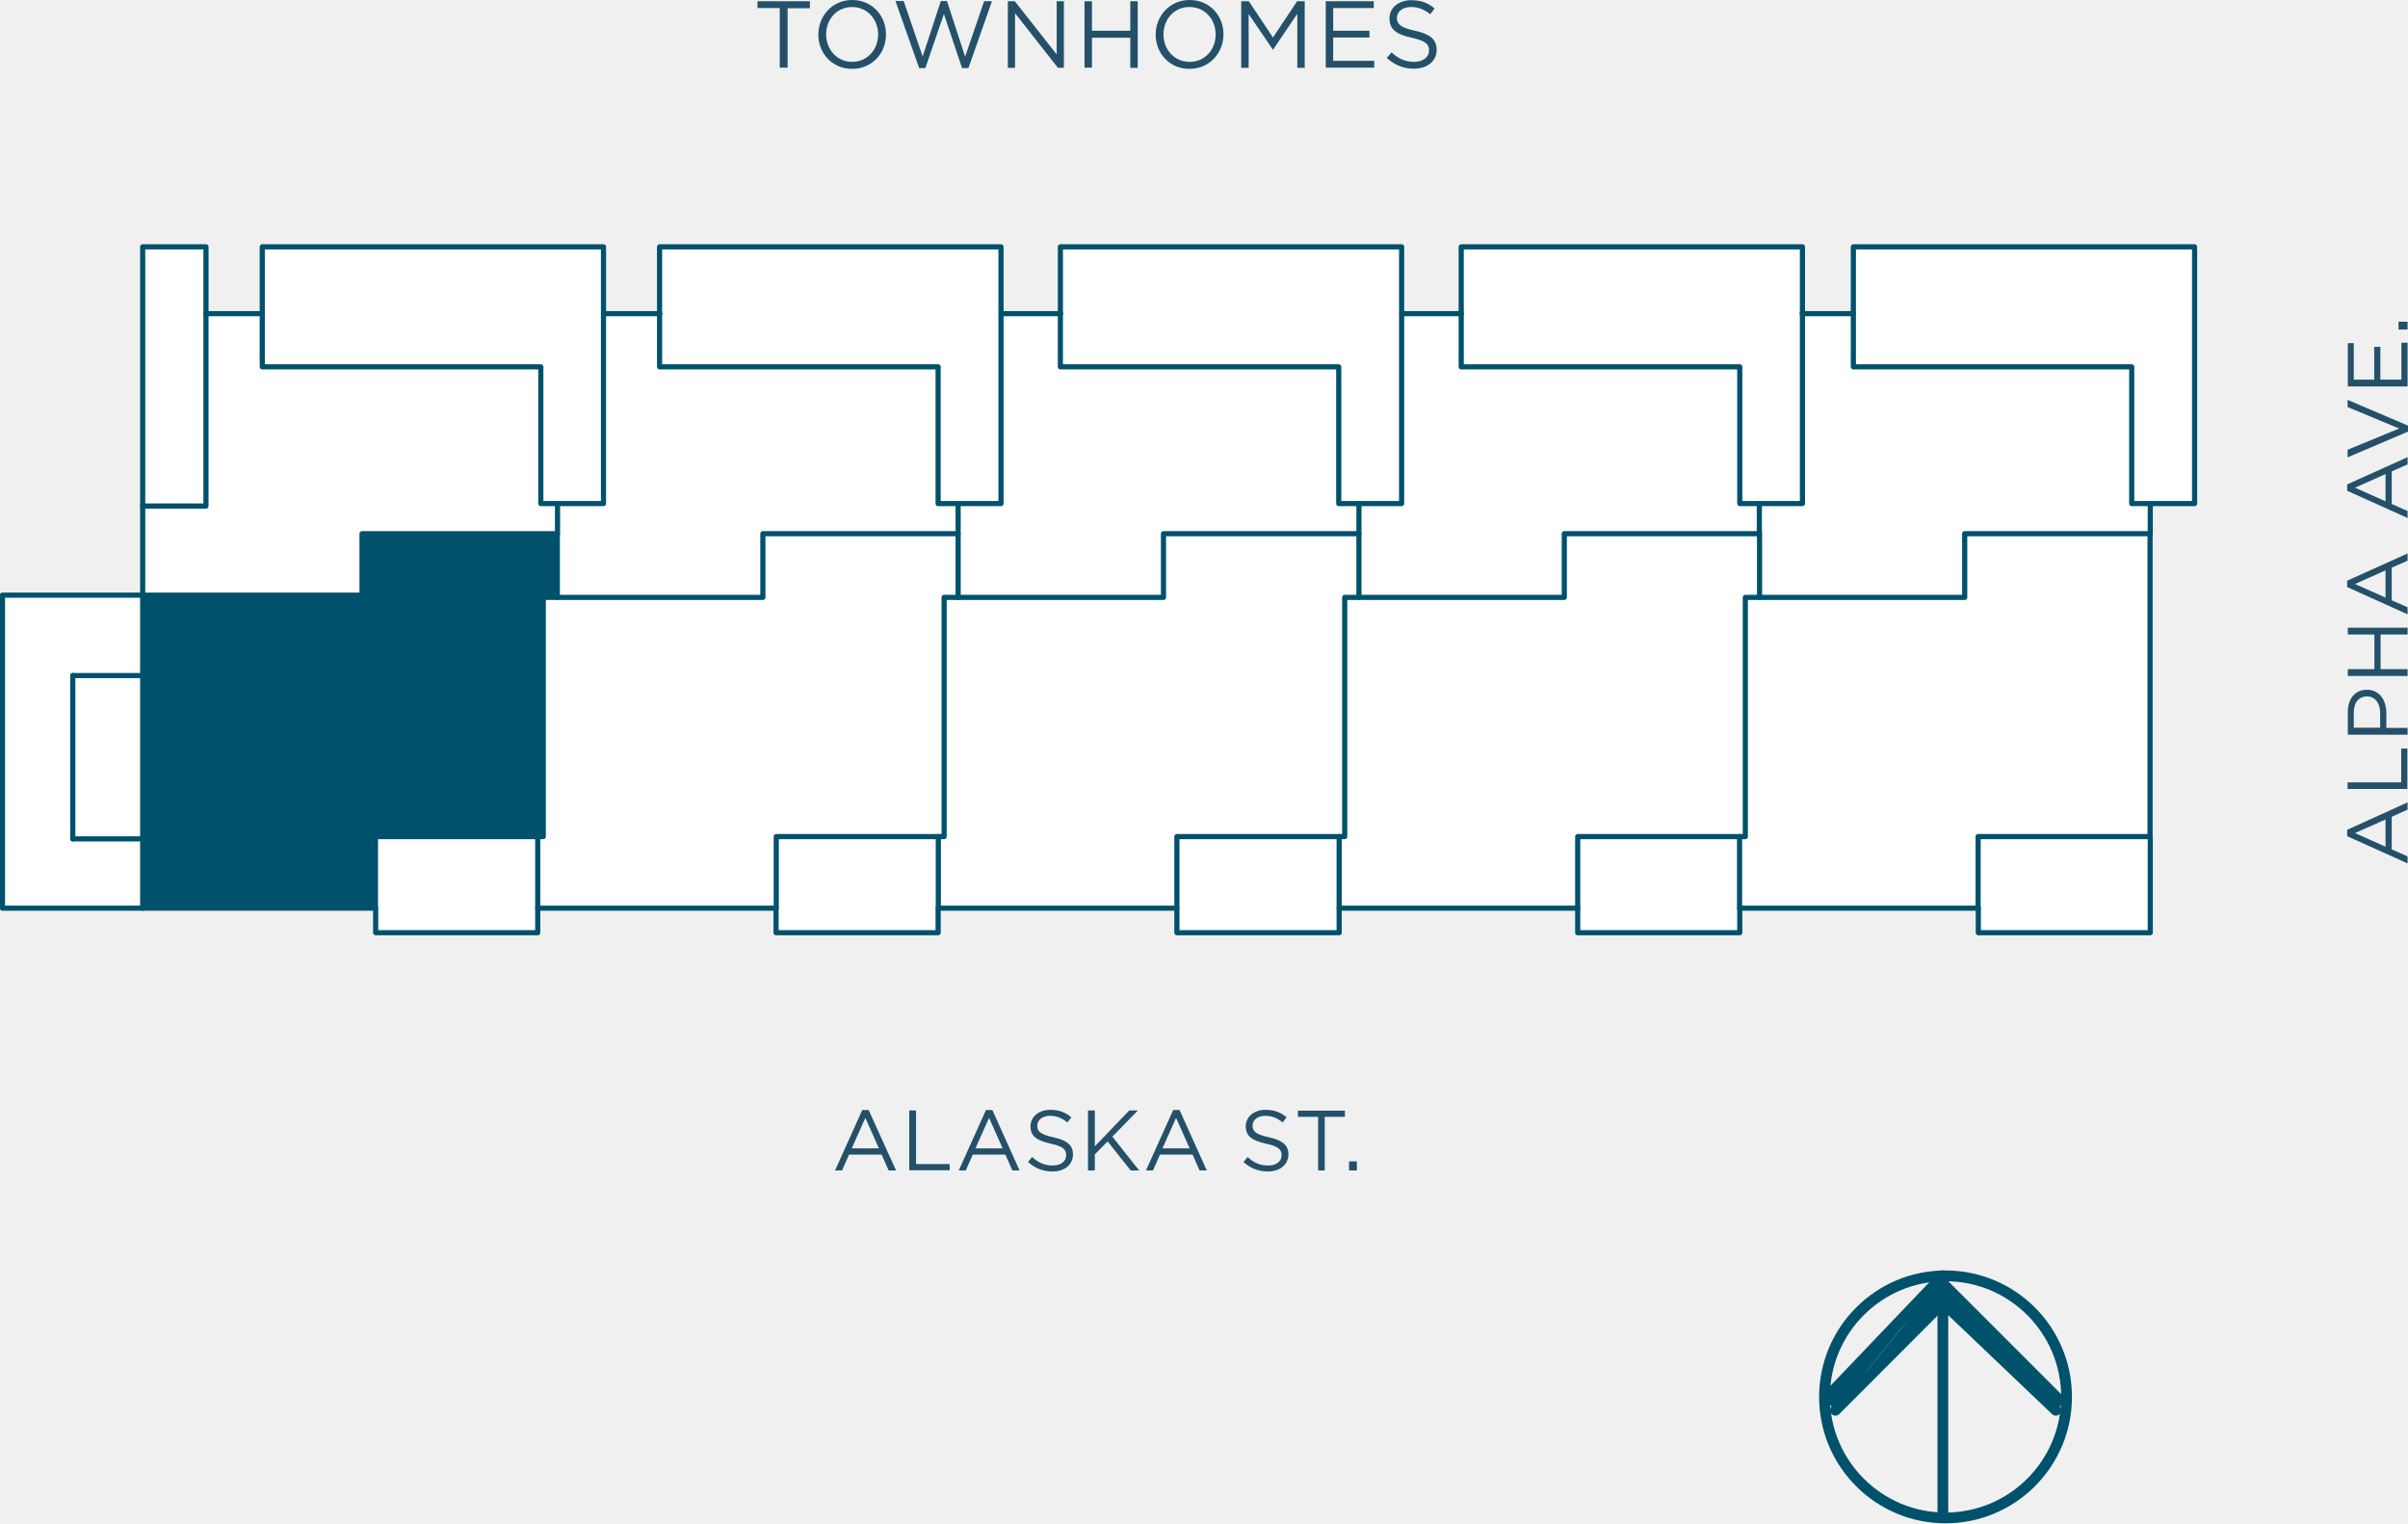
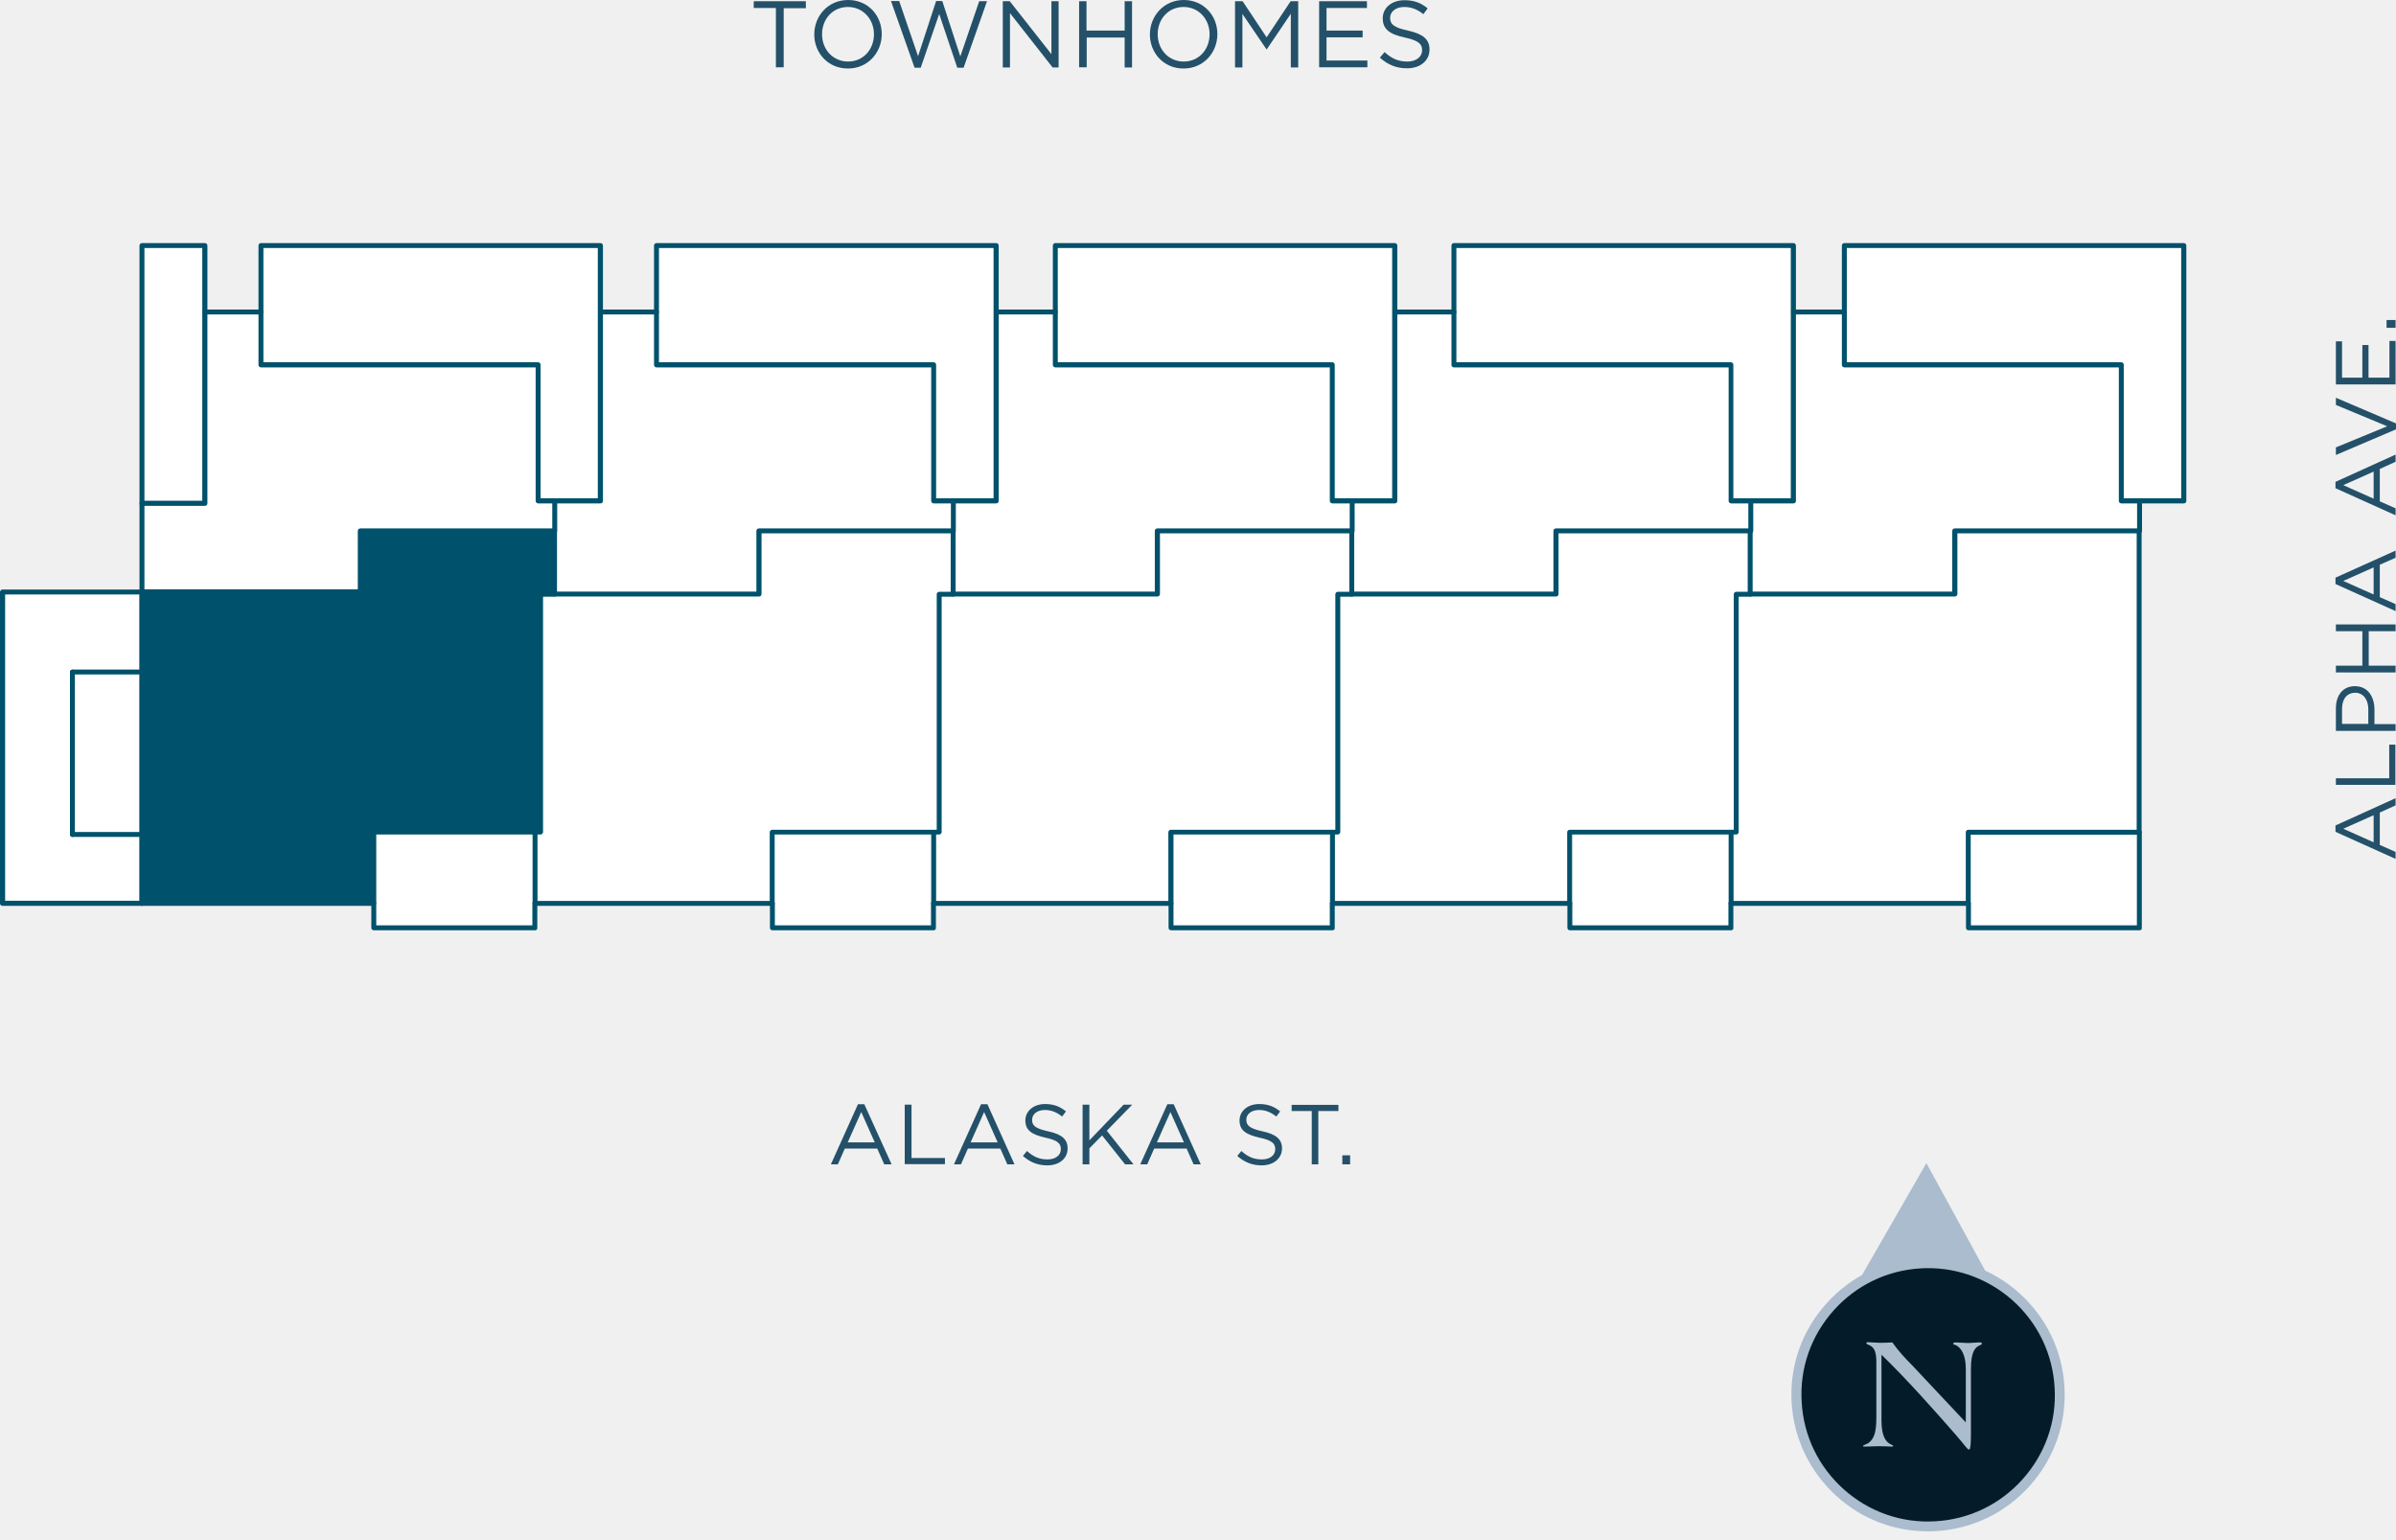
- <svg xmlns="http://www.w3.org/2000/svg" version="1.1" id="Layer_1" x="0px" y="0px" viewBox="0 0 116.79 73.86" style="enable-background:new 0 0 116.79 73.86;" xml:space="preserve">
+ <svg xmlns="http://www.w3.org/2000/svg" xmlns:xlink="http://www.w3.org/1999/xlink" version="1.1" id="Layer_1" x="0px" y="0px" viewBox="0 0 116.79 75.07" style="enable-background:new 0 0 116.79 75.07;" xml:space="preserve">
  <style type="text/css">
- 	.st0{fill:none;stroke:#00516B;stroke-width:0.522;stroke-linecap:round;stroke-linejoin:round;stroke-miterlimit:10;}
- 	.st1{fill:#00516B;}
- 	.st2{fill:none;stroke:#00516B;stroke-width:0;stroke-linecap:round;stroke-miterlimit:10;}
- 	.st3{fill:#245169;}
- 	.st4{fill:#FFFFFF;}
- 	.st5{fill:none;stroke:#00516B;stroke-width:0.25;stroke-linecap:round;stroke-linejoin:round;stroke-miterlimit:10;}
+ 	.st0{fill:#AABCCE;}
+ 	.st1{fill:#041C2A;}
+ 	.st2{enable-background:new    ;}
+ 	.st3{clip-path:url(#SVGID_2_);}
+ 	.st4{fill:#245169;}
+ 	.st5{fill:#FFFFFF;}
+ 	.st6{fill:#00516B;}
</style>
-   <line class="st0" x1="94.23" y1="73.6" x2="94.23" y2="61.87" />
-   <line class="st0" x1="99.71" y1="68.39" x2="94.23" y2="63.17" />
-   <path class="st1" d="M94.23,61.87l5.48,6.52l-5.48-5.21V61.87z M100.23,67.87l-6-6l5.48,6.52L100.23,67.87z" />
-   <path class="st2" d="M94.23,61.87l5.48,6.52l-5.48-5.21V61.87z M100.23,67.87l-6-6l5.48,6.52L100.23,67.87z" />
  <g>
-     <path class="st0" d="M94.36,61.87c-3.24,0-5.87,2.63-5.87,5.87c0,3.24,2.63,5.87,5.87,5.87c3.24,0,5.87-2.63,5.87-5.87   C100.23,64.5,97.6,61.87,94.36,61.87" />
-     <line class="st0" x1="94.23" y1="61.87" x2="88.5" y2="67.87" />
-     <line class="st0" x1="89.02" y1="68.39" x2="94.23" y2="63.17" />
-     <path class="st1" d="M94.23,61.87l-5.21,6.52l5.21-5.21V61.87z M88.5,67.87l5.74-6l-5.21,6.52L88.5,67.87z" />
-     <path class="st2" d="M94.23,61.87l-5.21,6.52l5.21-5.21V61.87z M88.5,67.87l5.74-6l-5.21,6.52L88.5,67.87z" />
+     <g>
+       <g>
+         <g>
+           <polygon class="st0" points="93.9,56.7 90.72,62.23 96.96,62.3     " />
+         </g>
+         <g>
+           <path class="st1" d="M94.05,61.62c3.55,0.04,6.39,2.94,6.35,6.48c-0.04,3.55-2.94,6.39-6.48,6.35      c-3.55-0.04-6.39-2.94-6.35-6.48C87.59,64.44,90.5,61.58,94.05,61.62" />
+         </g>
+       </g>
+       <g class="st2">
+         <path class="st0" d="M91.46,66.37c-0.01-0.42-0.06-0.71-0.42-0.83c-0.04-0.02-0.07-0.04-0.07-0.05c0-0.03,0.02-0.06,0.1-0.06     c0.08,0,0.39,0.03,0.58,0.03c0.2,0,0.42-0.01,0.59-0.02c0.28,0.4,0.61,0.76,0.96,1.11l2.62,2.79v-2.62c0-0.67-0.23-1-0.44-1.12     c-0.1-0.06-0.18-0.06-0.18-0.09c0-0.04,0.05-0.07,0.13-0.07c0.12,0,0.46,0.03,0.61,0.03c0.16,0,0.38-0.03,0.54-0.03     c0.11,0,0.13,0.04,0.13,0.06c0,0.02-0.04,0.05-0.12,0.09c-0.2,0.08-0.42,0.29-0.42,1.14v3.18c0,0.42-0.02,0.75-0.08,0.75h-0.02     c-0.08,0-0.17-0.18-0.66-0.74c-0.96-1.1-2.37-2.69-3.6-3.88v3.2c0,0.8,0.23,1.04,0.4,1.14c0.11,0.07,0.17,0.07,0.17,0.11     c0,0.02-0.02,0.03-0.06,0.03c-0.09,0-0.35-0.02-0.63-0.02c-0.16,0-0.6,0.02-0.69,0.02c-0.06,0-0.09-0.01-0.09-0.03     c0-0.05,0.2-0.08,0.31-0.18c0.25-0.22,0.34-0.53,0.34-1.23V66.37z" />
+       </g>
+     </g>
+     <g>
+       <g>
+         <defs>
+           <rect id="SVGID_1_" x="87.13" y="56.68" transform="matrix(0.9985 -0.0553 0.0553 0.9985 -3.4893 5.2904)" width="13.46" height="18.04" />
+         </defs>
+         <clipPath id="SVGID_2_">
+           <use xlink:href="#SVGID_1_" style="overflow:visible;" />
+         </clipPath>
+         <g class="st3">
+           <path class="st0" d="M93.97,74.65c-1.64,0-3.2-0.59-4.43-1.7c-1.32-1.19-2.11-2.82-2.21-4.59c-0.1-1.78,0.5-3.48,1.69-4.81      c1.19-1.33,2.82-2.11,4.59-2.21l0.01,0.24l-0.01-0.24c1.77-0.09,3.48,0.5,4.81,1.69c1.33,1.19,2.11,2.82,2.21,4.59      c0.1,1.77-0.5,3.48-1.69,4.81c-1.19,1.33-2.82,2.11-4.59,2.21C94.22,74.65,94.1,74.65,93.97,74.65z M93.99,61.82      c-0.12,0-0.23,0-0.35,0.01c-1.65,0.09-3.16,0.82-4.26,2.05c-1.1,1.23-1.66,2.81-1.56,4.46c0.09,1.65,0.82,3.16,2.05,4.26      s2.82,1.66,4.46,1.56c1.65-0.09,3.16-0.82,4.26-2.05c1.1-1.23,1.66-2.81,1.56-4.46c-0.09-1.65-0.82-3.16-2.05-4.26      C96.96,62.38,95.51,61.82,93.99,61.82z" />
+         </g>
+       </g>
+     </g>
  </g>
  <g>
-     <path class="st3" d="M38.19,3.28h-0.37V0.39h-1.08V0.06h2.54v0.34h-1.08V3.28z" />
-     <path class="st3" d="M41.33,3.34c-0.98,0-1.64-0.77-1.64-1.66S40.35,0,41.33,0s1.64,0.77,1.64,1.66   C42.98,2.56,42.31,3.34,41.33,3.34z M41.33,0.34c-0.74,0-1.26,0.59-1.26,1.33S40.6,3,41.33,3s1.26-0.59,1.26-1.33   S42.06,0.34,41.33,0.34z" />
-     <path class="st3" d="M45.63,0.05h0.3l0.88,2.7l0.92-2.69h0.38L46.97,3.3h-0.31l-0.88-2.62L44.88,3.3h-0.3l-1.15-3.25h0.4l0.92,2.69   L45.63,0.05z" />
-     <path class="st3" d="M51.24,0.06h0.36v3.23h-0.29l-2.08-2.65v2.65h-0.35V0.06h0.34l2.03,2.58V0.06z" />
-     <path class="st3" d="M52.96,1.83v1.45H52.6V0.06h0.36v1.43h1.86V0.06h0.36v3.23h-0.36V1.83H52.96z" />
-     <path class="st3" d="M57.69,3.34c-0.98,0-1.64-0.77-1.64-1.66S56.72,0,57.7,0s1.64,0.77,1.64,1.66   C59.34,2.56,58.67,3.34,57.69,3.34z M57.69,0.34c-0.74,0-1.26,0.59-1.26,1.33S56.96,3,57.7,3s1.26-0.59,1.26-1.33   S58.43,0.34,57.69,0.34z" />
-     <path class="st3" d="M61.75,2.4h-0.02l-1.17-1.72v2.61H60.2V0.06h0.37l1.17,1.76l1.17-1.76h0.37v3.23h-0.36V0.67L61.75,2.4z" />
-     <path class="st3" d="M66.63,0.39h-1.97v1.1h1.76v0.33h-1.76v1.13h1.99v0.33h-2.35V0.06h2.33V0.39z" />
-     <path class="st3" d="M68.63,1.49c0.72,0.16,1.05,0.42,1.05,0.92c0,0.56-0.46,0.92-1.1,0.92c-0.51,0-0.93-0.17-1.32-0.52l0.23-0.27   C67.83,2.85,68.15,3,68.59,3c0.43,0,0.72-0.23,0.72-0.55c0-0.3-0.16-0.47-0.84-0.62c-0.74-0.16-1.08-0.4-1.08-0.94   c0-0.52,0.45-0.88,1.06-0.88c0.47,0,0.81,0.13,1.13,0.4l-0.21,0.28c-0.3-0.24-0.6-0.35-0.93-0.35c-0.42,0-0.69,0.23-0.69,0.53   C67.76,1.17,67.92,1.34,68.63,1.49z" />
-   </g>
-   <g>
-     <path class="st3" d="M43.46,56.76H43.1l-0.34-0.77h-1.58l-0.34,0.77H40.5l1.32-2.93h0.31L43.46,56.76z M41.97,54.21l-0.66,1.48   h1.32L41.97,54.21z" />
-     <path class="st3" d="M44.1,53.85h0.33v2.6h1.63v0.3H44.1V53.85z" />
-     <path class="st3" d="M49.45,56.76H49.1l-0.34-0.77h-1.58l-0.34,0.77H46.5l1.32-2.93h0.31L49.45,56.76z M47.97,54.21l-0.66,1.48   h1.32L47.97,54.21z" />
-     <path class="st3" d="M51.09,55.15c0.65,0.14,0.95,0.38,0.95,0.83c0,0.5-0.41,0.83-0.99,0.83c-0.46,0-0.84-0.15-1.19-0.46l0.2-0.24   c0.3,0.27,0.59,0.41,1,0.41c0.39,0,0.65-0.2,0.65-0.5c0-0.27-0.14-0.43-0.75-0.56c-0.67-0.15-0.98-0.36-0.98-0.84   c0-0.46,0.4-0.8,0.96-0.8c0.42,0,0.73,0.12,1.02,0.36l-0.19,0.25c-0.27-0.22-0.54-0.32-0.84-0.32c-0.38,0-0.62,0.21-0.62,0.47   C50.3,54.86,50.45,55.01,51.09,55.15z" />
-     <path class="st3" d="M55.25,56.76h-0.41l-1.12-1.41l-0.62,0.63v0.78h-0.33v-2.91h0.33v1.74l1.67-1.74h0.42l-1.24,1.27L55.25,56.76z   " />
-     <path class="st3" d="M58.53,56.76h-0.35l-0.34-0.77h-1.58l-0.34,0.77h-0.34l1.32-2.93h0.31L58.53,56.76z M57.04,54.21l-0.66,1.48   h1.32L57.04,54.21z" />
-     <path class="st3" d="M61.54,55.15c0.65,0.14,0.95,0.38,0.95,0.83c0,0.5-0.42,0.83-0.99,0.83c-0.46,0-0.84-0.15-1.19-0.46l0.2-0.24   c0.3,0.27,0.59,0.41,1,0.41c0.39,0,0.65-0.2,0.65-0.5c0-0.27-0.15-0.43-0.76-0.56c-0.67-0.15-0.98-0.36-0.98-0.84   c0-0.46,0.4-0.8,0.96-0.8c0.42,0,0.73,0.12,1.02,0.36l-0.19,0.25c-0.27-0.22-0.54-0.32-0.84-0.32c-0.38,0-0.62,0.21-0.62,0.47   C60.75,54.86,60.9,55.01,61.54,55.15z" />
-     <path class="st3" d="M64.26,56.76h-0.33v-2.6h-0.98v-0.3h2.28v0.3h-0.98V56.76z" />
-     <path class="st3" d="M65.43,56.76v-0.44h0.38v0.44H65.43z" />
-   </g>
-   <g>
-     <path class="st3" d="M116.77,38.91v0.35L116,39.61v1.58l0.77,0.34v0.34l-2.93-1.32v-0.31L116.77,38.91z M114.22,40.4l1.48,0.66   v-1.32L114.22,40.4z" />
-     <path class="st3" d="M113.86,38.27v-0.33h2.6V36.3h0.3v1.96H113.86z" />
-     <path class="st3" d="M115.74,34.59v0.71h1.03v0.33h-2.9v-1.09c0-0.66,0.35-1.09,0.93-1.09C115.42,33.45,115.74,33.97,115.74,34.59z    M114.16,34.56v0.73h1.28v-0.72c0-0.48-0.26-0.8-0.64-0.8C114.38,33.78,114.16,34.09,114.16,34.56z" />
-     <path class="st3" d="M115.46,32.45h1.31v0.33h-2.9v-0.33h1.29v-1.68h-1.29v-0.33h2.9v0.33h-1.31V32.45z" />
-     <path class="st3" d="M116.77,26.84v0.35L116,27.53v1.58l0.77,0.34v0.34l-2.93-1.32v-0.31L116.77,26.84z M114.22,28.32l1.48,0.66   v-1.32L114.22,28.32z" />
-     <path class="st3" d="M116.77,22.17v0.35L116,22.86v1.58l0.77,0.34v0.34l-2.93-1.32v-0.31L116.77,22.17z M114.22,23.65l1.48,0.66   v-1.32L114.22,23.65z" />
-     <path class="st3" d="M113.86,19.74v-0.35l2.93,1.25v0.29l-2.93,1.25v-0.37l2.5-1.03L113.86,19.74z" />
-     <path class="st3" d="M114.16,16.64v1.77h0.99v-1.59h0.3v1.59h1.02v-1.79h0.3v2.12h-2.9v-2.1H114.16z" />
-     <path class="st3" d="M116.77,15.98h-0.44v-0.38h0.44V15.98z" />
-   </g>
-   <g>
-     <polygon class="st4" points="89.89,11.97 89.89,15.21 87.41,15.21 87.41,11.97 70.86,11.97 70.86,15.21 67.98,15.21 67.98,11.97    51.43,11.97 51.43,15.21 48.55,15.21 48.55,11.97 31.99,11.97 31.99,15.21 29.26,15.21 29.26,11.97 12.71,11.97 12.71,15.21    9.98,15.21 9.98,11.97 6.91,11.97 6.91,24.54 6.91,28.86 0.12,28.86 0.12,44.04 6.91,44.04 7.6,44.04 18.21,44.04 18.21,45.23    26.07,45.23 26.07,44.04 37.64,44.04 37.64,45.23 45.5,45.23 45.5,44.04 57.07,44.04 57.07,45.23 64.94,45.23 64.94,44.04    76.51,44.04 76.51,45.23 84.37,45.23 84.37,44.04 95.94,44.04 95.94,45.23 104.28,45.23 104.28,40.57 104.28,25.88 104.28,24.42    106.44,24.42 106.44,11.97  " />
-     <polygon class="st4" points="104.29,25.88 104.29,40.57 95.95,40.57 95.95,44.04 84.38,44.04 84.38,40.57 84.65,40.57 84.65,28.97    85.34,28.97 95.3,28.97 95.3,25.88  " />
-     <polygon class="st4" points="85.33,25.88 85.33,28.97 84.64,28.97 84.64,40.57 84.37,40.57 76.51,40.57 76.51,44.04 64.94,44.04    64.94,40.57 65.21,40.57 65.21,28.97 65.9,28.97 75.86,28.97 75.86,25.88  " />
-     <polygon class="st4" points="65.91,25.88 65.91,28.97 65.22,28.97 65.22,40.57 64.95,40.57 57.08,40.57 57.08,44.04 45.51,44.04    45.51,40.57 45.79,40.57 45.79,28.97 46.47,28.97 56.43,28.97 56.43,25.88  " />
-     <polygon class="st4" points="46.47,25.88 46.47,28.97 45.79,28.97 45.79,40.57 45.51,40.57 37.65,40.57 37.65,44.04 26.08,44.04    26.08,40.57 26.36,40.57 26.36,28.97 27.04,28.97 37,28.97 37,25.88  " />
-     <polygon class="st1" points="27.04,25.88 27.04,28.97 26.36,28.97 26.36,40.57 26.08,40.57 18.22,40.57 18.22,44.04 7.61,44.04    6.92,44.04 6.92,40.68 6.92,32.76 6.92,28.86 17.57,28.86 17.57,25.88  " />
-     <line class="st5" x1="104.29" y1="25.88" x2="104.29" y2="24.42" />
-     <line class="st5" x1="85.33" y1="25.88" x2="85.33" y2="24.42" />
-     <line class="st5" x1="65.91" y1="25.88" x2="65.91" y2="24.42" />
-     <line class="st5" x1="46.47" y1="25.88" x2="46.47" y2="24.42" />
-     <line class="st5" x1="27.04" y1="25.88" x2="27.04" y2="24.42" />
-     <line class="st5" x1="6.92" y1="28.86" x2="6.92" y2="24.54" />
-     <line class="st5" x1="9.99" y1="15.21" x2="12.72" y2="15.21" />
-     <line class="st5" x1="29.27" y1="15.21" x2="32" y2="15.21" />
-     <line class="st5" x1="48.56" y1="15.21" x2="51.44" y2="15.21" />
-     <line class="st5" x1="67.99" y1="15.21" x2="70.87" y2="15.21" />
-     <line class="st5" x1="87.41" y1="15.21" x2="89.89" y2="15.21" />
-     <polyline class="st5" points="18.22,44.04 18.22,45.23 26.08,45.23 26.08,44.04  " />
-     <polyline class="st5" points="37.64,44.04 37.64,45.23 45.5,45.23 45.5,44.04  " />
-     <polyline class="st5" points="57.08,44.04 57.08,45.23 64.95,45.23 64.95,44.04  " />
-     <polyline class="st5" points="76.52,44.04 76.52,45.23 84.38,45.23 84.38,44.04  " />
-     <polyline class="st5" points="95.95,44.04 95.95,45.23 104.29,45.23 104.29,40.57  " />
-     <polygon class="st5" points="31.99,15.21 31.99,11.97 48.55,11.97 48.55,15.21 48.55,24.42 46.46,24.42 45.5,24.42 45.5,17.79    31.99,17.79  " />
-     <polygon class="st5" points="51.43,15.21 51.43,11.97 67.98,11.97 67.98,15.21 67.98,24.42 65.9,24.42 64.93,24.42 64.93,17.79    51.43,17.79  " />
-     <polygon class="st5" points="70.87,15.21 70.87,11.97 87.42,11.97 87.42,15.21 87.42,24.42 85.34,24.42 84.38,24.42 84.38,17.79    70.87,17.79  " />
-     <polygon class="st5" points="89.89,15.21 89.89,11.97 106.44,11.97 106.44,24.42 104.28,24.42 103.39,24.42 103.39,17.79    89.89,17.79  " />
-     <polygon class="st5" points="12.72,15.21 12.72,11.97 29.27,11.97 29.27,15.21 29.27,24.42 27.04,24.42 26.23,24.42 26.23,17.79    12.72,17.79  " />
-     <polygon class="st5" points="6.92,24.54 9.99,24.54 9.99,15.21 9.99,11.97 6.92,11.97  " />
-     <line class="st5" x1="3.53" y1="32.76" x2="6.92" y2="32.76" />
-     <line class="st5" x1="3.53" y1="40.68" x2="6.92" y2="40.68" />
-     <polyline class="st5" points="84.37,40.57 84.37,44.04 95.94,44.04 95.94,40.57 104.28,40.57 104.28,25.88 95.29,25.88    95.29,28.97 85.33,28.97  " />
-     <polyline class="st5" points="64.95,40.57 64.95,44.04 76.52,44.04 76.52,40.57 84.38,40.57 84.65,40.57 84.65,28.97 85.34,28.97    85.34,25.88 75.87,25.88 75.87,28.97 65.91,28.97  " />
-     <polyline class="st5" points="45.51,40.57 45.51,44.04 57.08,44.04 57.08,40.57 64.95,40.57 65.22,40.57 65.22,28.97 65.91,28.97    65.91,25.88 56.43,25.88 56.43,28.97 46.47,28.97  " />
-     <polyline class="st5" points="26.08,40.57 26.08,44.04 37.65,44.04 37.65,40.57 45.51,40.57 45.79,40.57 45.79,28.97 46.47,28.97    46.47,25.88 37,25.88 37,28.97 27.04,28.97  " />
-     <polyline class="st5" points="6.92,44.04 7.6,44.04 18.21,44.04 18.21,40.57 26.07,40.57 26.35,40.57 26.35,28.97 27.03,28.97    27.03,25.88 17.56,25.88 17.56,28.86 6.92,28.86  " />
-     <polygon class="st5" points="6.92,44.04 0.12,44.04 0.12,28.86 6.92,28.86 6.92,32.76 6.92,40.68  " />
-     <line class="st5" x1="3.53" y1="40.68" x2="3.53" y2="32.76" />
+     <g>
+       <g>
+         <g>
+           <path class="st4" d="M38.19,3.28h-0.37V0.39h-1.08V0.06h2.54v0.34h-1.08V3.28z" />
+           <path class="st4" d="M41.33,3.34c-0.98,0-1.64-0.77-1.64-1.66S40.35,0,41.34,0s1.64,0.77,1.64,1.66      C42.98,2.56,42.31,3.34,41.33,3.34z M41.33,0.34c-0.74,0-1.26,0.59-1.26,1.33S40.6,3,41.34,3s1.26-0.59,1.26-1.33      S42.06,0.34,41.33,0.34z" />
+           <path class="st4" d="M45.63,0.05h0.3l0.88,2.7l0.92-2.69h0.38L46.97,3.3h-0.31l-0.88-2.62L44.88,3.3h-0.3l-1.15-3.25h0.4      l0.92,2.69L45.63,0.05z" />
+           <path class="st4" d="M51.24,0.06h0.36v3.23h-0.29l-2.08-2.65v2.65h-0.35V0.06h0.34l2.03,2.58V0.06z" />
+           <path class="st4" d="M52.97,1.83v1.45H52.6V0.06h0.36v1.43h1.86V0.06h0.36v3.23h-0.36V1.83H52.97z" />
+           <path class="st4" d="M57.69,3.34c-0.98,0-1.64-0.77-1.64-1.66S56.72,0,57.7,0s1.64,0.77,1.64,1.66      C59.34,2.56,58.67,3.34,57.69,3.34z M57.69,0.34c-0.74,0-1.26,0.59-1.26,1.33S56.96,3,57.7,3s1.26-0.59,1.26-1.33      S58.43,0.34,57.69,0.34z" />
+           <path class="st4" d="M61.75,2.4h-0.02l-1.17-1.72v2.61H60.2V0.06h0.37l1.17,1.76l1.17-1.76h0.37v3.23h-0.36V0.67L61.75,2.4z" />
+           <path class="st4" d="M66.63,0.39h-1.97v1.1h1.76v0.33h-1.76v1.13h1.99v0.33H64.3V0.06h2.33V0.39z" />
+           <path class="st4" d="M68.63,1.49c0.72,0.16,1.05,0.42,1.05,0.92c0,0.56-0.46,0.92-1.1,0.92c-0.51,0-0.93-0.17-1.32-0.52      l0.23-0.27C67.83,2.85,68.15,3,68.6,3c0.43,0,0.72-0.23,0.72-0.55c0-0.3-0.16-0.47-0.84-0.62c-0.74-0.16-1.08-0.4-1.08-0.94      c0-0.52,0.45-0.88,1.06-0.88c0.47,0,0.81,0.13,1.13,0.4l-0.21,0.28c-0.3-0.24-0.6-0.35-0.93-0.35c-0.42,0-0.69,0.23-0.69,0.53      C67.76,1.17,67.92,1.34,68.63,1.49z" />
+         </g>
+         <g>
+           <path class="st4" d="M43.46,56.76H43.1l-0.34-0.77h-1.58l-0.34,0.77H40.5l1.32-2.93h0.31L43.46,56.76z M41.98,54.21l-0.66,1.48      h1.32L41.98,54.21z" />
+           <path class="st4" d="M44.1,53.85h0.33v2.6h1.63v0.3H44.1V53.85z" />
+           <path class="st4" d="M49.45,56.76H49.1l-0.34-0.77h-1.58l-0.34,0.77H46.5l1.32-2.93h0.31L49.45,56.76z M47.97,54.21l-0.66,1.48      h1.32L47.97,54.21z" />
+           <path class="st4" d="M51.09,55.15c0.65,0.14,0.95,0.38,0.95,0.83c0,0.5-0.41,0.83-0.99,0.83c-0.46,0-0.84-0.15-1.19-0.46      l0.2-0.24c0.3,0.27,0.59,0.41,1,0.41c0.39,0,0.65-0.2,0.65-0.5c0-0.27-0.14-0.43-0.75-0.56c-0.67-0.15-0.98-0.36-0.98-0.84      c0-0.46,0.4-0.8,0.96-0.8c0.42,0,0.73,0.12,1.02,0.36l-0.19,0.25c-0.27-0.22-0.54-0.32-0.84-0.32c-0.38,0-0.62,0.21-0.62,0.47      C50.3,54.86,50.45,55.01,51.09,55.15z" />
+           <path class="st4" d="M55.25,56.76h-0.41l-1.12-1.41l-0.62,0.63v0.78h-0.33v-2.91h0.33v1.74l1.67-1.74h0.42l-1.24,1.27      L55.25,56.76z" />
+           <path class="st4" d="M58.53,56.76h-0.35l-0.34-0.77h-1.58l-0.34,0.77h-0.34l1.32-2.93h0.31L58.53,56.76z M57.05,54.21      l-0.66,1.48h1.32L57.05,54.21z" />
+           <path class="st4" d="M61.54,55.15c0.65,0.14,0.95,0.38,0.95,0.83c0,0.5-0.42,0.83-0.99,0.83c-0.46,0-0.84-0.15-1.19-0.46      l0.2-0.24c0.3,0.27,0.59,0.41,1,0.41c0.39,0,0.65-0.2,0.65-0.5c0-0.27-0.15-0.43-0.76-0.56c-0.67-0.15-0.98-0.36-0.98-0.84      c0-0.46,0.4-0.8,0.96-0.8c0.42,0,0.73,0.12,1.02,0.36l-0.19,0.25c-0.27-0.22-0.54-0.32-0.84-0.32c-0.38,0-0.62,0.21-0.62,0.47      C60.75,54.86,60.9,55.01,61.54,55.15z" />
+           <path class="st4" d="M64.27,56.76h-0.33v-2.6h-0.98v-0.3h2.28v0.3h-0.98V56.76z" />
+           <path class="st4" d="M65.43,56.76v-0.44h0.38v0.44H65.43z" />
+         </g>
+         <g>
+           <path class="st4" d="M116.77,38.91v0.35L116,39.61v1.58l0.77,0.34v0.34l-2.93-1.32v-0.31L116.77,38.91z M114.22,40.4l1.48,0.66      v-1.32L114.22,40.4z" />
+           <path class="st4" d="M113.86,38.27v-0.33h2.6V36.3h0.3v1.96H113.86z" />
+           <path class="st4" d="M115.74,34.59v0.71h1.03v0.33h-2.91v-1.09c0-0.66,0.35-1.09,0.93-1.09      C115.42,33.45,115.74,33.97,115.74,34.59z M114.16,34.56v0.73h1.28v-0.72c0-0.48-0.26-0.8-0.64-0.8      C114.38,33.78,114.16,34.09,114.16,34.56z" />
+           <path class="st4" d="M115.46,32.45h1.31v0.33h-2.91v-0.33h1.29v-1.68h-1.29v-0.33h2.91v0.33h-1.31V32.45z" />
+           <path class="st4" d="M116.77,26.84v0.35L116,27.53v1.58l0.77,0.34v0.34l-2.93-1.32v-0.31L116.77,26.84z M114.22,28.32l1.48,0.66      v-1.32L114.22,28.32z" />
+           <path class="st4" d="M116.77,22.16v0.35L116,22.86v1.58l0.77,0.34v0.34l-2.93-1.32v-0.31L116.77,22.16z M114.22,23.65l1.48,0.66      v-1.32L114.22,23.65z" />
+           <path class="st4" d="M113.86,19.74v-0.35l2.93,1.25v0.29l-2.93,1.25v-0.37l2.5-1.03L113.86,19.74z" />
+           <path class="st4" d="M114.16,16.64v1.77h0.99v-1.59h0.3v1.59h1.02v-1.79h0.3v2.12h-2.91v-2.1H114.16z" />
+           <path class="st4" d="M116.77,15.98h-0.44v-0.38h0.44V15.98z" />
+         </g>
+         <g>
+           <g>
+             <polygon class="st5" points="89.9,11.97 89.9,15.21 87.42,15.21 87.42,11.97 70.87,11.97 70.87,15.21 67.99,15.21 67.99,11.97        51.44,11.97 51.44,15.21 48.56,15.21 48.56,11.97 32,11.97 32,15.21 29.27,15.21 29.27,11.97 12.72,11.97 12.72,15.21        9.99,15.21 9.99,11.97 6.92,11.97 6.92,24.54 6.92,28.86 0.13,28.86 0.13,44.04 6.92,44.04 7.61,44.04 18.22,44.04        18.22,45.23 26.08,45.23 26.08,44.04 37.65,44.04 37.65,45.23 45.51,45.23 45.51,44.04 57.08,44.04 57.08,45.23 64.95,45.23        64.95,44.04 76.52,44.04 76.52,45.23 84.38,45.23 84.38,44.04 95.95,44.04 95.95,45.23 104.29,45.23 104.29,40.57        104.29,25.88 104.29,24.42 106.45,24.42 106.45,11.97      " />
+           </g>
+           <g>
+             <polygon class="st5" points="104.29,25.88 104.29,40.57 95.95,40.57 95.95,44.04 84.38,44.04 84.38,40.57 84.65,40.57        84.65,28.97 85.34,28.97 95.3,28.97 95.3,25.88      " />
+           </g>
+           <g>
+             <polygon class="st5" points="85.34,25.88 85.34,28.97 84.65,28.97 84.65,40.57 84.38,40.57 76.52,40.57 76.52,44.04        64.95,44.04 64.95,40.57 65.22,40.57 65.22,28.97 65.91,28.97 75.87,28.97 75.87,25.88      " />
+           </g>
+           <g>
+             <polygon class="st5" points="65.91,25.88 65.91,28.97 65.22,28.97 65.22,40.57 64.95,40.57 57.08,40.57 57.08,44.04        45.51,44.04 45.51,40.57 45.79,40.57 45.79,28.97 46.47,28.97 56.43,28.97 56.43,25.88      " />
+           </g>
+           <g>
+             <polygon class="st5" points="46.47,25.88 46.47,28.97 45.79,28.97 45.79,40.57 45.51,40.57 37.65,40.57 37.65,44.04        26.08,44.04 26.08,40.57 26.36,40.57 26.36,28.97 27.04,28.97 37,28.97 37,25.88      " />
+           </g>
+           <g>
+             <polygon class="st6" points="27.04,25.88 27.04,28.97 26.36,28.97 26.36,40.57 26.08,40.57 18.22,40.57 18.22,44.04        7.61,44.04 6.92,44.04 6.92,40.68 6.92,32.76 6.92,28.86 17.57,28.86 17.57,25.88      " />
+           </g>
+           <g>
+             <path class="st6" d="M104.29,26c-0.07,0-0.12-0.06-0.12-0.12v-1.46c0-0.07,0.06-0.12,0.12-0.12s0.12,0.06,0.12,0.12v1.46       C104.41,25.95,104.36,26,104.29,26z" />
+           </g>
+           <g>
+             <path class="st6" d="M85.34,26c-0.07,0-0.12-0.06-0.12-0.12v-1.46c0-0.07,0.06-0.12,0.12-0.12s0.12,0.06,0.12,0.12v1.46       C85.46,25.95,85.41,26,85.34,26z" />
+           </g>
+           <g>
+             <path class="st6" d="M65.91,26c-0.07,0-0.12-0.06-0.12-0.12v-1.46c0-0.07,0.06-0.12,0.12-0.12s0.12,0.06,0.12,0.12v1.46       C66.03,25.95,65.98,26,65.91,26z" />
+           </g>
+           <g>
+             <path class="st6" d="M46.47,26c-0.07,0-0.12-0.06-0.12-0.12v-1.46c0-0.07,0.06-0.12,0.12-0.12s0.12,0.06,0.12,0.12v1.46       C46.59,25.95,46.53,26,46.47,26z" />
+           </g>
+           <g>
+             <path class="st6" d="M27.04,26c-0.07,0-0.12-0.06-0.12-0.12v-1.46c0-0.07,0.06-0.12,0.12-0.12s0.12,0.06,0.12,0.12v1.46       C27.16,25.95,27.1,26,27.04,26z" />
+           </g>
+           <g>
+             <path class="st6" d="M6.92,28.98c-0.07,0-0.12-0.06-0.12-0.12v-4.32c0-0.07,0.06-0.12,0.12-0.12s0.12,0.06,0.12,0.12v4.32       C7.04,28.93,6.98,28.98,6.92,28.98z" />
+           </g>
+           <g>
+             <path class="st6" d="M12.72,15.33H9.99c-0.07,0-0.12-0.06-0.12-0.12s0.06-0.12,0.12-0.12h2.73c0.07,0,0.12,0.06,0.12,0.12       S12.78,15.33,12.72,15.33z" />
+           </g>
+           <g>
+             <path class="st6" d="M32,15.33h-2.73c-0.07,0-0.12-0.06-0.12-0.12s0.06-0.12,0.12-0.12H32c0.07,0,0.12,0.06,0.12,0.12       S32.06,15.33,32,15.33z" />
+           </g>
+           <g>
+             <path class="st6" d="M51.44,15.33h-2.88c-0.07,0-0.12-0.06-0.12-0.12s0.06-0.12,0.12-0.12h2.88c0.07,0,0.12,0.06,0.12,0.12       S51.5,15.33,51.44,15.33z" />
+           </g>
+           <g>
+             <path class="st6" d="M70.87,15.33h-2.88c-0.07,0-0.12-0.06-0.12-0.12s0.06-0.12,0.12-0.12h2.88c0.07,0,0.12,0.06,0.12,0.12       S70.94,15.33,70.87,15.33z" />
+           </g>
+           <g>
+             <path class="st6" d="M89.9,15.33h-2.48c-0.07,0-0.12-0.06-0.12-0.12s0.06-0.12,0.12-0.12h2.48c0.07,0,0.12,0.06,0.12,0.12       S89.97,15.33,89.9,15.33z" />
+           </g>
+           <g>
+             <path class="st6" d="M26.08,45.35h-7.86c-0.07,0-0.12-0.06-0.12-0.12v-1.19c0-0.07,0.06-0.12,0.12-0.12s0.12,0.06,0.12,0.12       v1.07h7.61v-1.07c0-0.07,0.06-0.12,0.12-0.12s0.12,0.06,0.12,0.12v1.19C26.2,45.3,26.15,45.35,26.08,45.35z" />
+           </g>
+           <g>
+             <path class="st6" d="M45.51,45.35h-7.86c-0.07,0-0.12-0.06-0.12-0.12v-1.19c0-0.07,0.06-0.12,0.12-0.12s0.12,0.06,0.12,0.12       v1.07h7.61v-1.07c0-0.07,0.06-0.12,0.12-0.12s0.12,0.06,0.12,0.12v1.19C45.63,45.3,45.57,45.35,45.51,45.35z" />
+           </g>
+           <g>
+             <path class="st6" d="M64.95,45.35h-7.87c-0.07,0-0.12-0.06-0.12-0.12v-1.19c0-0.07,0.06-0.12,0.12-0.12s0.12,0.06,0.12,0.12       v1.07h7.62v-1.07c0-0.07,0.06-0.12,0.12-0.12s0.12,0.06,0.12,0.12v1.19C65.07,45.3,65.02,45.35,64.95,45.35z" />
+           </g>
+           <g>
+             <path class="st6" d="M84.38,45.35h-7.86c-0.07,0-0.12-0.06-0.12-0.12v-1.19c0-0.07,0.06-0.12,0.12-0.12s0.12,0.06,0.12,0.12       v1.07h7.61v-1.07c0-0.07,0.06-0.12,0.12-0.12s0.12,0.06,0.12,0.12v1.19C84.5,45.3,84.45,45.35,84.38,45.35z" />
+           </g>
+           <g>
+             <path class="st6" d="M104.29,45.35h-8.34c-0.07,0-0.12-0.06-0.12-0.12v-1.19c0-0.07,0.06-0.12,0.12-0.12s0.12,0.06,0.12,0.12       v1.07h8.09v-4.54c0-0.07,0.06-0.12,0.12-0.12s0.12,0.06,0.12,0.12v4.66C104.41,45.3,104.36,45.35,104.29,45.35z" />
+           </g>
+           <g>
+             <path class="st6" d="M48.56,24.54h-3.05c-0.07,0-0.12-0.06-0.12-0.12v-6.51H32c-0.07,0-0.12-0.06-0.12-0.12v-5.82       c0-0.07,0.06-0.12,0.12-0.12h16.56c0.07,0,0.12,0.06,0.12,0.12v12.45C48.68,24.49,48.62,24.54,48.56,24.54z M45.63,24.29h2.8       v-12.2H32.12v5.57h13.39c0.07,0,0.12,0.06,0.12,0.12V24.29z" />
+           </g>
+           <g>
+             <path class="st6" d="M67.99,24.54h-3.05c-0.07,0-0.12-0.06-0.12-0.12v-6.51H51.44c-0.07,0-0.12-0.06-0.12-0.12v-5.82       c0-0.07,0.06-0.12,0.12-0.12h16.55c0.07,0,0.12,0.06,0.12,0.12v12.45C68.11,24.49,68.06,24.54,67.99,24.54z M65.06,24.29h2.8       v-12.2h-16.3v5.57h13.38c0.07,0,0.12,0.06,0.12,0.12V24.29z" />
+           </g>
+           <g>
+             <path class="st6" d="M87.42,24.54h-3.04c-0.07,0-0.12-0.06-0.12-0.12v-6.51H70.87c-0.07,0-0.12-0.06-0.12-0.12v-5.82       c0-0.07,0.06-0.12,0.12-0.12h16.55c0.07,0,0.12,0.06,0.12,0.12v12.45C87.54,24.49,87.49,24.54,87.42,24.54z M84.5,24.29h2.79       v-12.2h-16.3v5.57h13.38c0.07,0,0.12,0.06,0.12,0.12V24.29z" />
+           </g>
+           <g>
+             <path class="st6" d="M106.45,24.54h-3.05c-0.07,0-0.12-0.06-0.12-0.12v-6.51H89.9c-0.07,0-0.12-0.06-0.12-0.12v-5.82       c0-0.07,0.06-0.12,0.12-0.12h16.55c0.07,0,0.12,0.06,0.12,0.12v12.45C106.57,24.49,106.52,24.54,106.45,24.54z M103.52,24.29       h2.8v-12.2h-16.3v5.57h13.38c0.07,0,0.12,0.06,0.12,0.12V24.29z" />
+           </g>
+           <g>
+             <path class="st6" d="M29.27,24.54h-3.04c-0.07,0-0.12-0.06-0.12-0.12v-6.51H12.72c-0.07,0-0.12-0.06-0.12-0.12v-5.82       c0-0.07,0.06-0.12,0.12-0.12h16.55c0.07,0,0.12,0.06,0.12,0.12v12.45C29.39,24.49,29.34,24.54,29.27,24.54z M26.35,24.29h2.79       v-12.2h-16.3v5.57h13.39c0.07,0,0.12,0.06,0.12,0.12V24.29z" />
+           </g>
+           <g>
+             <path class="st6" d="M9.99,24.66H6.92c-0.07,0-0.12-0.06-0.12-0.12V11.97c0-0.07,0.06-0.12,0.12-0.12h3.07       c0.07,0,0.12,0.06,0.12,0.12v12.57C10.11,24.61,10.05,24.66,9.99,24.66z M7.04,24.41h2.82V12.09H7.04V24.41z" />
+           </g>
+           <g>
+             <path class="st6" d="M6.92,32.88H3.53c-0.07,0-0.12-0.06-0.12-0.12s0.06-0.12,0.12-0.12h3.39c0.07,0,0.12,0.06,0.12,0.12       S6.99,32.88,6.92,32.88z" />
+           </g>
+           <g>
+             <path class="st6" d="M6.92,40.8H3.53c-0.07,0-0.12-0.06-0.12-0.12s0.06-0.12,0.12-0.12h3.39c0.07,0,0.12,0.06,0.12,0.12       S6.99,40.8,6.92,40.8z" />
+           </g>
+           <g>
+             <path class="st6" d="M95.95,44.16H84.38c-0.07,0-0.12-0.06-0.12-0.12v-3.47c0-0.07,0.06-0.12,0.12-0.12s0.12,0.06,0.12,0.12       v3.35h11.32v-3.35c0-0.07,0.06-0.12,0.12-0.12h8.21V26h-8.74v2.96c0,0.07-0.06,0.12-0.12,0.12h-9.96       c-0.07,0-0.12-0.06-0.12-0.12s0.06-0.12,0.12-0.12h9.83v-2.96c0-0.07,0.06-0.12,0.12-0.12h8.99c0.07,0,0.12,0.06,0.12,0.12       v14.69c0,0.07-0.06,0.12-0.12,0.12h-8.21v3.35C96.07,44.11,96.02,44.16,95.95,44.16z" />
+           </g>
+           <g>
+             <path class="st6" d="M76.52,44.16H64.95c-0.07,0-0.12-0.06-0.12-0.12v-3.47c0-0.07,0.06-0.12,0.12-0.12s0.12,0.06,0.12,0.12       v3.35h11.32v-3.35c0-0.07,0.06-0.12,0.12-0.12h8V28.97c0-0.07,0.06-0.12,0.12-0.12h0.56V26h-9.22v2.96       c0,0.07-0.06,0.12-0.12,0.12h-9.96c-0.07,0-0.12-0.06-0.12-0.12s0.06-0.12,0.12-0.12h9.83v-2.96c0-0.07,0.06-0.12,0.12-0.12       h9.47c0.07,0,0.12,0.06,0.12,0.12v3.09c0,0.07-0.06,0.12-0.12,0.12h-0.56v11.47c0,0.07-0.06,0.12-0.12,0.12h-8v3.35       C76.64,44.11,76.59,44.16,76.52,44.16z" />
+           </g>
+           <g>
+             <path class="st6" d="M57.08,44.16H45.51c-0.07,0-0.12-0.06-0.12-0.12v-3.47c0-0.07,0.06-0.12,0.12-0.12s0.12,0.06,0.12,0.12       v3.35h11.32v-3.35c0-0.07,0.06-0.12,0.12-0.12h8.02V28.97c0-0.07,0.06-0.12,0.12-0.12h0.56V26h-9.23v2.96       c0,0.07-0.06,0.12-0.12,0.12h-9.96c-0.07,0-0.12-0.06-0.12-0.12s0.06-0.12,0.12-0.12h9.83v-2.96c0-0.07,0.06-0.12,0.12-0.12       h9.48c0.07,0,0.12,0.06,0.12,0.12v3.09c0,0.07-0.06,0.12-0.12,0.12h-0.56v11.47c0,0.07-0.06,0.12-0.12,0.12H57.2v3.35       C57.2,44.11,57.15,44.16,57.08,44.16z" />
+           </g>
+           <g>
+             <path class="st6" d="M37.65,44.16H26.08c-0.07,0-0.12-0.06-0.12-0.12v-3.47c0-0.07,0.06-0.12,0.12-0.12s0.12,0.06,0.12,0.12       v3.35h11.32v-3.35c0-0.07,0.06-0.12,0.12-0.12h8.02V28.97c0-0.07,0.06-0.12,0.12-0.12h0.56V26h-9.22v2.96       c0,0.07-0.06,0.12-0.12,0.12h-9.96c-0.07,0-0.12-0.06-0.12-0.12s0.06-0.12,0.12-0.12h9.83v-2.96c0-0.07,0.06-0.12,0.12-0.12       h9.47c0.07,0,0.12,0.06,0.12,0.12v3.09c0,0.07-0.06,0.12-0.12,0.12h-0.56v11.47c0,0.07-0.06,0.12-0.12,0.12h-8.02v3.35       C37.77,44.11,37.71,44.16,37.65,44.16z" />
+           </g>
+           <g>
+             <path class="st6" d="M18.22,44.16H6.92c-0.07,0-0.12-0.06-0.12-0.12s0.06-0.12,0.12-0.12h11.18v-3.34       c0-0.07,0.06-0.12,0.12-0.12h8.01V28.97c0-0.07,0.06-0.12,0.12-0.12h0.56V26h-9.22v2.85c0,0.07-0.06,0.12-0.12,0.12H6.92       c-0.07,0-0.12-0.06-0.12-0.12s0.06-0.12,0.12-0.12h10.52v-2.85c0-0.07,0.06-0.12,0.12-0.12h9.47c0.07,0,0.12,0.06,0.12,0.12       v3.09c0,0.07-0.06,0.12-0.12,0.12h-0.56v11.47c0,0.07-0.06,0.12-0.12,0.12h-8.01v3.34C18.34,44.11,18.28,44.16,18.22,44.16z" />
+           </g>
+           <g>
+             <path class="st6" d="M6.92,44.16H0.13C0.06,44.16,0,44.11,0,44.04V28.86c0-0.07,0.06-0.12,0.12-0.12h6.79       c0.07,0,0.12,0.06,0.12,0.12v15.18C7.04,44.11,6.98,44.16,6.92,44.16z M0.25,43.91h6.54V28.98H0.25V43.91z" />
+           </g>
+           <g>
+             <path class="st6" d="M3.53,40.8c-0.07,0-0.12-0.06-0.12-0.12v-7.92c0-0.07,0.06-0.12,0.12-0.12s0.12,0.06,0.12,0.12v7.92       C3.65,40.75,3.59,40.8,3.53,40.8z" />
+           </g>
+         </g>
+       </g>
+     </g>
  </g>
</svg>
